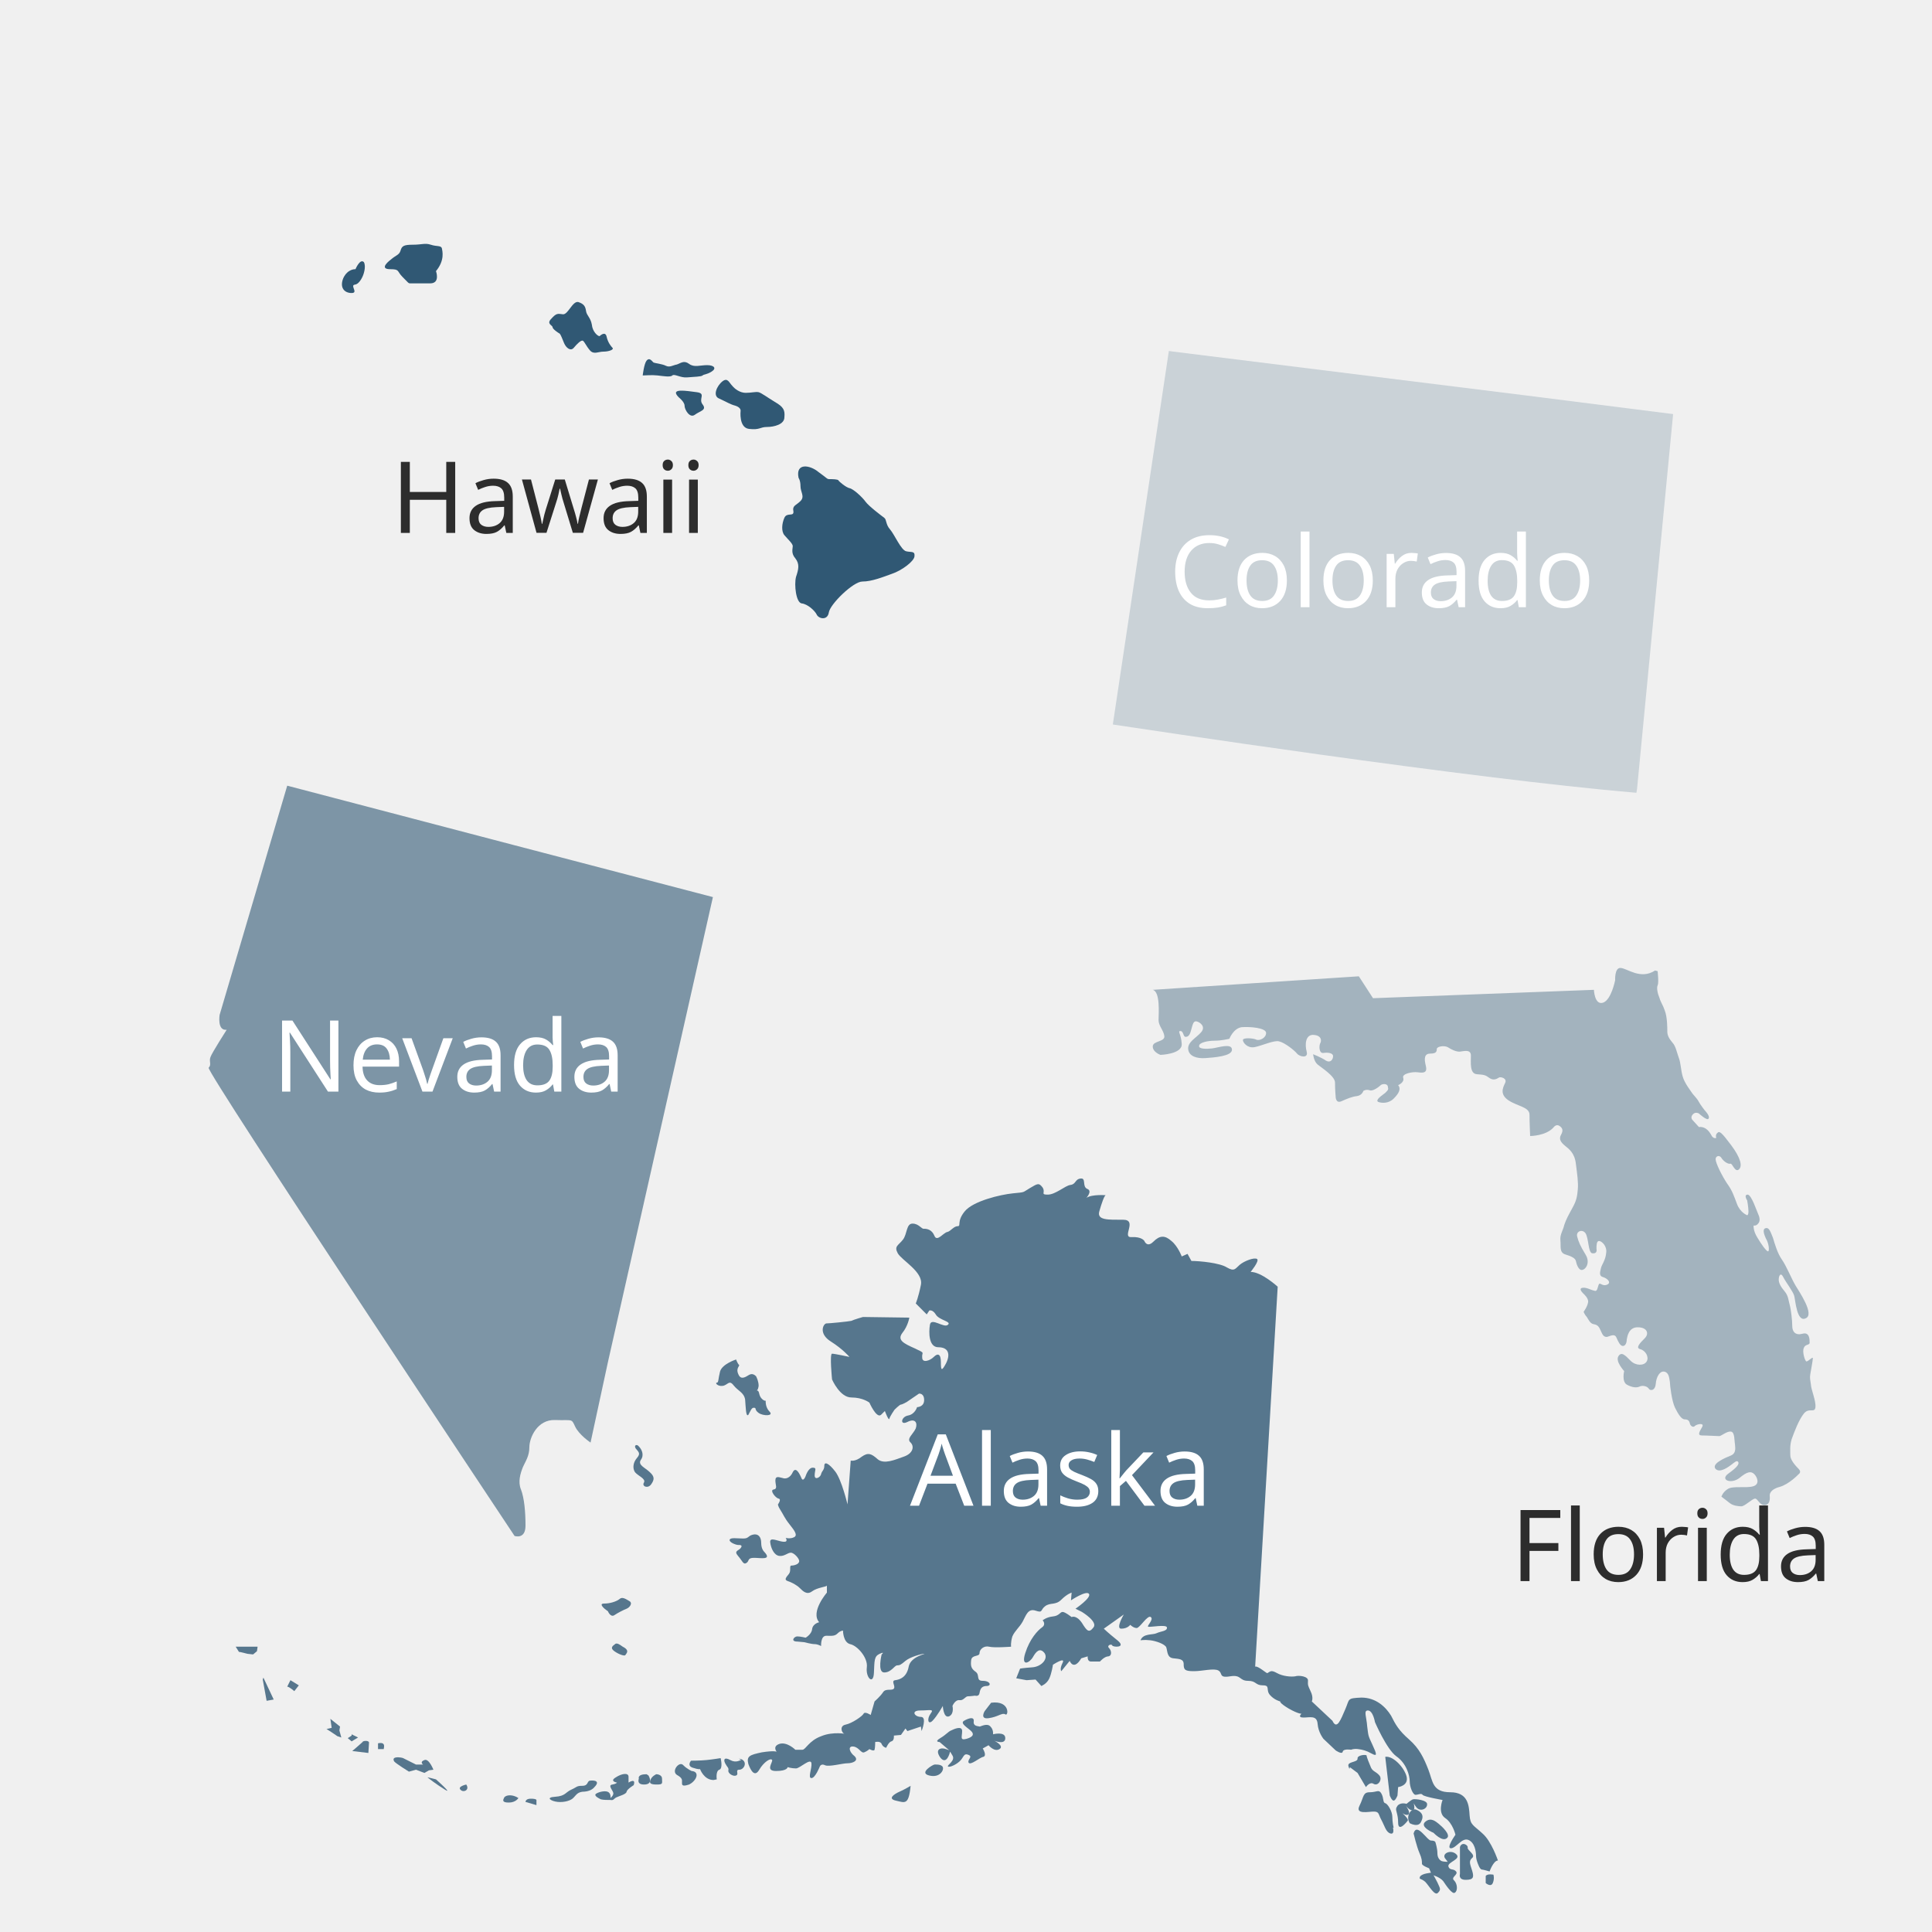
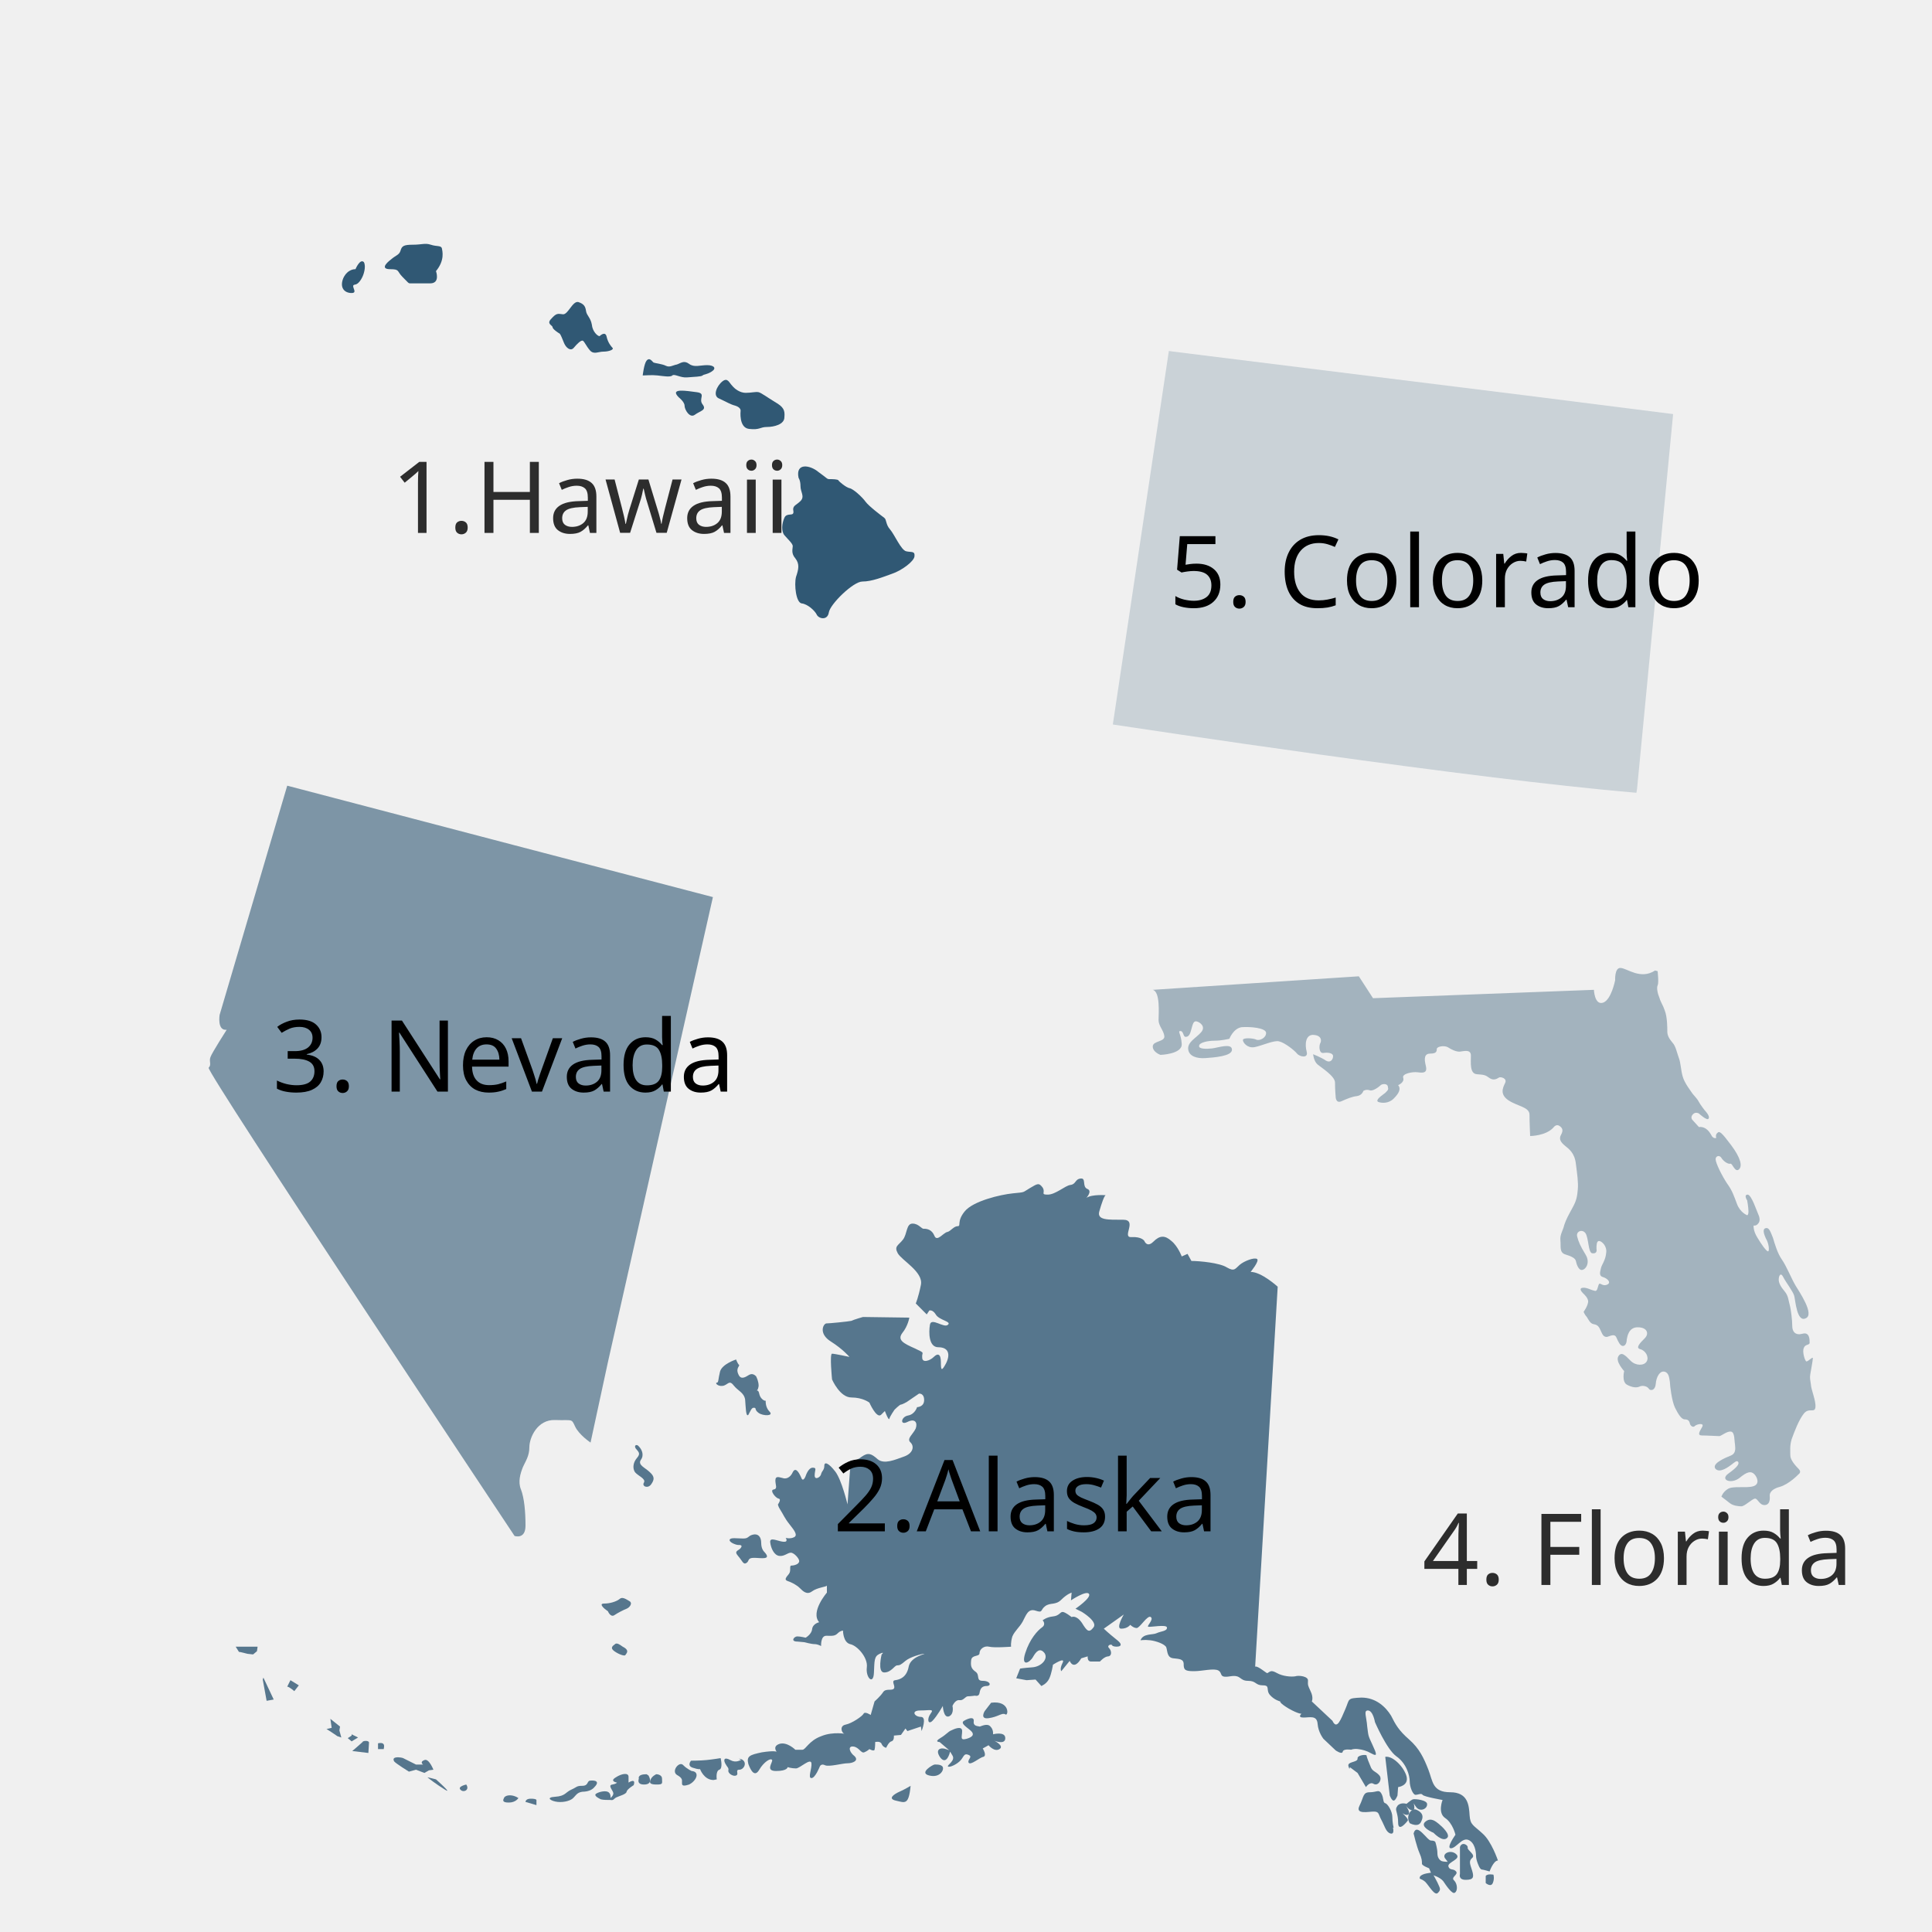
<svg xmlns="http://www.w3.org/2000/svg" version="1.1" id="Layer_1" x="0px" y="0px" viewBox="0 0 300 300" style="enable-background:new 0 0 300 300;" xml:space="preserve">
  <style type="text/css">
	.st0{fill:#305874;}
	.st1{opacity:0.8;}
- 	.st2{opacity:0.6;fill:#305874;}
- 	.st3{opacity:0.4;fill:#305874;}
- 	.st4{opacity:0.2;fill:#305874;}
+ 	.st2{opacity:0.6;fill:#305874;enable-background:new    ;}
+ 	.st3{opacity:0.4;fill:#305874;enable-background:new    ;}
+ 	.st4{opacity:0.2;fill:#305874;enable-background:new    ;}
	.st5{fill:none;}
	.st6{fill:#2D2D2D;}
	.st7{font-family:'GoodlifeBrush';}
	.st8{font-size:15.457px;}
- 	.st9{fill:#FFFFFF;}
</style>
  <g>
    <path class="st0" d="M124,74.2c0,0,0.3,0.4,0.3,1.3s0.7,1.6,0,2.3c-0.7,0.7-1.3,0.7-1.1,1.6c0.1,0.9-1,0.1-1.4,1s-0.5,2.1,0,2.7   s1.3,1.3,1.3,1.7c0,0.4-0.3,1.1,0.4,1.9c0.7,0.9,0.5,1.7,0.1,2.9c-0.3,1.2,0,4,0.9,4.1s2,1.1,2.3,1.7c0.3,0.7,1.7,1,1.9-0.3   s3.8-4.8,5.2-4.8c1.5,0,3.2-0.7,4.6-1.2c1.5-0.5,3.4-1.9,3.5-2.7c0.1-0.9-0.5-0.6-1.3-0.8c-0.8-0.2-1.8-2.6-2.5-3.4   s-0.5-1.5-0.9-1.8s-2.4-1.8-2.9-2.5s-1.9-2-2.5-2.1c-0.5-0.1-1.6-1-1.7-1.2c-0.1-0.2-1-0.2-1.4-0.2s-0.3-0.1-1.7-1.1   C125.8,72.2,123.5,71.8,124,74.2z" />
    <path class="st0" d="M115,63.8c0,0-0.3,2.6,1.3,2.8c1.7,0.2,1.7-0.3,2.8-0.3s2.7-0.4,2.7-1.5c0.1-1.1-0.1-1.6-1.5-2.4   c-1.3-0.8-2.1-1.4-2.5-1.5c-0.5-0.1-1.1,0.1-2,0.1s-1.7-0.6-2.1-1.1c-0.5-0.5-0.7-1.3-1.5-0.7c-0.9,0.7-1.6,2.3-0.5,2.7   c1.1,0.5,1.7,0.9,2.5,1.1C115.1,63.3,115,63.8,115,63.8z" />
    <path class="st0" d="M105.4,61.7c0,0,0.9,0.7,0.9,1.3s0.8,2,1.6,1.4c0.8-0.6,1.9-0.7,1.2-1.6c-0.7-0.9,0.6-1.7-0.9-1.9   C106.6,60.7,103.9,60.2,105.4,61.7z" />
    <path class="st0" d="M99.8,58.3c0.5,0,1.4-0.1,2.3,0s2,0.3,2.3,0s1.3,0.4,2.3,0.3c1.1-0.1,2.2-0.1,2.4-0.3c0.2-0.2,0.6-0.1,1.4-0.6   s0.4-1-0.7-1s-2,0.4-2.8-0.2c-0.8-0.6-1.3-0.1-1.9,0.1c-0.6,0.1-1.1,0.5-1.7,0.2s-1.7-0.4-1.9-0.5c-0.2-0.1-0.6-0.9-1.1-0.3   C100,56.5,99.8,58.3,99.8,58.3z" />
    <path class="st0" d="M93.1,52.2c0,0,0.9-0.9,1.1,0.1c0.2,0.9,0.7,1.5,0.9,1.7c0.3,0.3-0.6,0.6-1.4,0.6s-1.5,0.5-2.1-0.2   s-0.8-1.3-1.1-1.5c-0.3-0.1-0.9,0.5-1.4,1.1s-1.2,0-1.5-0.7s-0.5-1.3-0.7-1.5c-0.2-0.1-1.1-0.7-1.1-1s-1-0.5-0.2-1.3   c0.8-0.9,1-0.8,1.8-0.7s1.5-2.1,2.4-1.9c0.9,0.3,1.1,0.7,1.2,1.4s0.7,1,0.9,2.1C92,51.5,92.8,52.2,93.1,52.2z" />
    <path class="st0" d="M67.7,42.1c0,0,0.7,1.9-0.9,1.9c-1.7,0-2.7,0-3.1,0c-0.3,0-0.3-0.1-1.2-1s-0.4-1.2-1.9-1.2s-0.7-0.9,0.1-1.5   c0.8-0.7,1.3-0.7,1.5-1.4s0.5-0.9,1.9-0.9c1.4,0,1.9-0.3,2.8,0s1.5,0.1,1.7,0.5C68.7,39,69.1,40.4,67.7,42.1z" />
    <path class="st0" d="M56.4,42.7c0,0-0.5,1.4-1.3,1.5s0.6,1.3-0.5,1.3s-1.9-0.8-1.3-2.3c0.7-1.5,1.9-1.4,1.9-1.4s0.7-1.7,1.3-1.1   C56.9,41.4,56.4,42.7,56.4,42.7z" />
  </g>
  <g class="st1">
    <path class="st0" d="M194.9,258.8l3.5-59c0,0-2.5-2.3-4.2-2.3c0,0,1.4-1.7,1-2s-2,0.3-2.7,0.9c-0.7,0.6-0.8,1.1-2,0.4   c-1.1-0.7-4.2-1-5.5-1l-0.6-1.1l-0.9,0.4c0,0-0.6-1.6-1.6-2.4c-1-0.9-1.8-0.9-2.8,0.1s-1.4-0.1-1.4-0.1s-0.4-0.7-2-0.6   c-1.6,0.1,1-2.7-1.3-2.7s-4.1,0.1-3.7-1.3c0.4-1.4,0.8-2.5,1-2.5s-2.1-0.2-3,0.4c0,0,1-1.1,0.1-1.4c-0.8-0.4-0.1-1.7-1-1.6   c-0.9,0.1-0.7,0.9-1.6,1c-0.8,0.1-2.3,1.5-3.5,1.5s-0.3-0.3-0.8-1.1c-0.6-0.8-0.8-0.6-2,0.1c-1.2,0.7-0.6,0.6-2.6,0.8   s-6.2,1.2-7.5,2.8s-0.5,2.3-1.1,2.3s-1.1,0.8-1.6,0.9c-0.6,0.1-1.6,1.6-2,0.6s-1.2-1.1-1.6-1.1c-0.4,0.1-0.8-0.8-1.8-0.8   s-0.8,1.6-1.5,2.5s-1.4,1-0.8,2.1c0.6,1.1,4,2.9,3.6,4.9s-0.8,2.9-0.8,2.9l1.7,1.7l0.4-0.6c0,0,0.5-0.2,1,0.6   c0.5,0.9,2.5,1.1,1.9,1.6c-0.6,0.6-2.6-1.2-2.8,0s-0.2,3.5,1.3,3.5c1.6,0,1.9,1.1,1.2,2.5c-0.7,1.3-0.8,1.1-0.8-0.2   s-0.5-1.4-1.1-0.8c-0.6,0.6-1.8,1-1.8,0.1c-0.1-0.9,0.6-0.6-1.1-1.4c-1.8-0.8-2.8-1.3-2-2.4c0.9-1.1,1.1-2.4,1.1-2.4l-7.2-0.1   c0,0-1.4,0.4-1.8,0.6c-0.4,0.1-3.4,0.4-3.9,0.4c-0.5,0.1-1.2,1.6,0.7,2.8s2.9,2.4,2.9,2.4s-2.3-0.5-2.7-0.5s0,4,0,4s1.2,2.8,3,2.8   s2.8,0.8,2.8,0.8s1.1,2.5,1.8,1.9c0.6-0.6,0.6-0.6,0.6-0.6s0.6,1.6,0.7,1.2c0.1-0.4,0.8-1.4,0.8-1.4s0.8-0.8,1-0.8s0.9-0.4,0.9-0.4   l1.9-1.3c0,0,0.8-0.1,0.8,1s-1.1,1.1-1.1,1.1s-0.3,1.1-1.4,1.3c-1.1,0.2-1.3,1.6-0.1,1s1.6,0.1,1.3,1c-0.4,0.9-1.5,1.6-0.8,2.2   c0.6,0.6,0.4,1.7-1.1,2.2c-1.4,0.5-3,1.2-4,0.4c-1-0.9-1.5-1.1-2.5-0.4c-1,0.8-1.7,0.6-1.7,0.6l-0.5,6.8c0,0-0.9-3.8-1.9-5.1   s-1.7-1.6-1.7-0.9c0,0.7-0.4,0.8-0.5,1.3s-1,1-1,0.2s0.4-1.2-0.3-1.2s-1.1,1.3-1.1,1.3s-0.4,1.1-0.7,0.2c-0.4-0.9-0.9-1.6-1.3-0.8   c-0.4,0.9-1.1,1.1-1.6,0.9c-0.5-0.1-1.1-0.4-1.1,0.4c0,0.7,0.4,1.3-0.3,1.4c-0.6,0.1,0.3,1.3,0.8,1.4c0.5,0.1-0.1,0.9-0.1,0.9   s0,0.3,0.4,0.9c0.4,0.6,0.6,1.2,1.4,2.2s1.3,1.7,0.7,2c-0.6,0.3-1.3,0.1-1.3,0.1s0.5,0.7-0.4,0.6c-0.9-0.1-2.1-0.8-2,0.1   c0.1,0.9,0.6,2,1.4,2.1s1.3-0.5,1.8-0.5s1.3,0.9,1.3,1.3c0,0.5-0.8,0.7-1.2,0.7c-0.4,0,0,0.8-0.4,1.3s-0.8,0.9-0.2,1.1   c0.6,0.2,1.4,0.6,1.9,1.1s1.1,1.1,1.9,0.5s2.3-0.7,2.3-0.9s0,1.1,0,1.1s-2.6,3-1.2,4.6c0,0-1,0.2-1.1,1.1c-0.1,0.8-1,1.3-1,1.3   s-0.8-0.2-1.3-0.2s-1.1,0.8,0,0.8c1.1,0.1,1.1,0.1,1.1,0.1s1.1,0.3,1.6,0.3s1,0.3,1,0.3s-0.1-1.6,0.8-1.6s1.3,0.1,1.8-0.4   c0.4-0.4,0.8-0.4,0.8-0.4s0,1.8,1.1,2.1c1.1,0.2,2.8,2.1,2.6,3.6c-0.2,1.6,1,2.8,1.1,0.9s0-2.6,0.9-3s0.3,0.1,0.3,0.1   s-0.7,2.8,0.4,2.8c1.1,0,1.6-1.1,2-1.1s0.6-0.1,1.3-0.7s2.5-1.1,2.9-1.1s-2.1,0.4-2.4,2c-0.3,1.6-1.3,2-2.1,2.1   c-0.7,0.1,0.1,0.9-0.2,1.3s-1.3-0.1-1.7,0.6c-0.4,0.6-1.3,1.4-1.3,1.4l-0.6,2.1c0,0-0.9-0.6-1.1-0.2c-0.2,0.4-1.8,1.5-2.8,1.7   s-0.6,1.3-0.2,1.4c0.4,0.1-1.7-0.4-3.6,0.4c-1.9,0.7-2.4,2.1-2.9,2.1s-1.1,0-1.1,0s-1.3-1.3-2.5-0.9c-1.1,0.4-0.4,1.2-0.4,1.2   s-0.4-0.2-2.3,0.1c-1.9,0.4-2.4,0.6-2.1,1.8c0.4,1.1,1,2.1,1.7,0.9s1.8-1.9,2-1.5c0.1,0.4-1.1,1.7,0.6,1.7c1.8,0,1.8-0.6,1.8-0.6   s0.6,0.2,1.3,0.2c0.6,0,2.3-1.7,2.4-0.8c0.1,0.8-0.6,2.3,0,2.3s1.3-1.8,1.3-1.8s0.2-0.5,0.8-0.2c0.6,0.3,2.7-0.3,3.5-0.3   s1.8-0.4,1.1-1.1c-0.8-0.6-1.1-1.6-0.2-1.5c0.9,0.1,1.2,1.1,1.7,0.9s0.8-0.5,0.8-0.5s0.7,0.4,0.8,0.1s0.1-1.2,0.1-1.2   s0.8-0.2,1,0.3s0.7,0.6,0.7,0.6s0.4-0.9,0.8-1c0.5-0.1,0.4-0.9,0.4-0.9l1.1-0.1l0.7-1l0.3,0.4l2.1-0.7l0.1,0.7c0,0,0.9-2.2-0.1-2.2   s-1.6-1-0.1-1s2.2-0.3,1.6,0.5c-0.6,0.8-0.4,1.8,0.3,1.1c0.7-0.7,1.6-2.3,1.6-2.3s0.1,2,1,1.6c0.8-0.4,0.5-1.6,0.5-1.6   s0.4-1,1.1-0.9c0.6,0.1,0.9-0.6,1.3-0.6c0.4,0,1.1-0.1,1.1-0.1s0.6,0.2,0.7-0.4c0.1-0.6,0.3-1.1,1.1-1.1s0.6-0.8-0.6-0.8   c-1.1,0-0.4-0.9-1.1-1.4c-0.7-0.5-0.8-0.9-0.7-1.8s1.3-0.5,1.3-1.1s0.7-1.2,1.5-1s3.4,0,3.4,0s-0.1-0.6,0.2-1.6   c0.4-0.9,1.1-1.4,1.6-2.3c0.5-0.9,0.8-2.1,2-1.7c1.2,0.4,0.7-0.1,1.5-0.7c0.8-0.6,1.6-0.1,2.5-1s1.6-1.1,1.6-1.1l-0.1,1.2   c0,0,2.4-1.6,2.8-1c0.4,0.6-2.1,2.3-2.1,2.3l1,0.5c0,0,2.5,1.5,1.8,2.4s-1,0.6-1.8-0.7c-0.9-1.3-1.6-0.9-1.6-0.9s-1-0.8-1.4-0.8   s-0.5,0.6-1.5,0.7c-1,0.1-1.6,0.6-1.6,0.6s0.6,0.6-0.1,1.1c-0.7,0.5-1.9,1.8-2.6,4c-0.7,2.2,0.7,1.5,1.2,0.6s1.1-1.5,1.8-0.6   c0.6,0.9-0.5,2.1-1.9,2.2s-1.9,0.2-1.9,0.2l-0.6,1.5l1.6,0.3l1.4-0.1l0.9,1c0,0,0.8-0.3,1.2-1.1c0.4-0.8,0.6-2.2,0.6-2.2   s2-1.3,1.5-0.3s-0.2,1.3-0.2,1.3l1.3-1.6c0,0,0.6,1.6,1.8-0.4l1-0.3c0,0-0.1,0.8,0.5,0.8s1.4,0,1.4,0s0.7-0.8,1.3-0.8   c0.6-0.1,0.5-0.9,0.1-1.3c-0.4-0.4,0.4-0.7,0.5-0.4s2.3,0.4,0.8-0.8s-2.1-1.8-2.1-1.8l3.1-2.2c0,0-1.3,2.2-0.4,2.2   c1,0,1.4-0.6,1.4-0.6s0.5,0.5,1,0.5s1.7-2.1,2.2-1.7c0.5,0.4-0.7,1.4-0.4,1.5s2.8-0.4,2.9,0.1c0.1,0.6-1,0.6-1.6,0.9   s-2.1,0-2.5,1.1c0,0,0.6-0.1,1.5,0s2.3,0.6,2.5,1.1c0.2,0.6,0.1,1.6,1.1,1.7c0.9,0.1,1.6,0.1,1.6,0.9c0,0.9,0.2,1.1,1.6,1.1   c1.3,0,3.1-0.5,3.8-0.1s0,1.2,1.8,0.9c1.8-0.3,1.4,0.7,2.8,0.7c1.3,0,1.1,0.7,2.3,0.7s0.4,0.7,1.1,1.5c0.7,0.8,1.6,1,1.6,1   s-0.2,0.2,1.3,1.1c1.6,0.9,2,0.8,2,0.8s-0.7,0.6,0.3,0.6s2.1-0.4,2.2,1c0.1,1.3,0.9,2.3,0.9,2.3l1.9,1.8c0,0,1,0.7,1.1,0.2   s1.3-0.3,1.3-0.3s0.4-0.2,1.1-0.1c0.7,0.1,1.2,0.2,2.1,0.7c0.9,0.5,0.8,0.1,0.1-1.4s-0.6-1.3-0.8-2.8c-0.1-1.5-0.6-2.5,0.1-2.5   c0.8,0,1.1,1.8,1.1,1.8s1.8,4.2,3.3,5.3c1.6,1.1,2.1,3,2.1,3.9s0.5,2.1,0.9,2.1s0.9-0.3,1.1,0c0.2,0.3,3.1,0.8,3.1,0.8   s-0.8,2,0.4,2.8s1.6,2.6,1.6,2.6s-1.5,2.1-0.7,2.1s1.7-1.7,2.7-1.3c1,0.4,1.2,1.8,1.2,2.5s0.5,1.7,0.5,1.7s0.2,0.4,0.4,0.4   s1.2,0.3,1.2,0.3s0.6-1.7,1.3-1.7c0,0-1-3-2.4-4.2c-1.4-1.3-1.9-1.3-2-2.8s-0.2-3.6-3-3.6s-2.7-1.7-3.4-3.5s-1.4-3.3-3-4.7   c-1.6-1.4-2.1-2.3-2.8-3.7c-0.8-1.3-2.3-2.8-4.6-2.8c-2.3,0.1-1.8,0.2-2.5,1.8c-0.7,1.6-1.3,3.3-2,1.8l-3.2-3c0,0,0.3-0.6-0.2-1.6   c-0.5-1.1-0.4-0.9-0.4-1.6c0.1-0.7-1.4-0.9-2-0.7c-0.6,0.1-1.9,0-2.8-0.5c-0.9-0.5-1-0.3-1.5,0   C196.7,259.9,195.3,258.6,194.9,258.8z" />
    <path class="st0" d="M216.3,283.8c0,0,0.3,1.1-0.4,0.9s-0.9-1.2-1.4-2.1s-0.3-1.3-1.2-1.3c-0.8,0-2.9,0.5-2.2-0.9s0.5-2.1,1.6-2.1   s1.4-0.5,1.8,0.2c0.4,0.7,0.2,1.4,0.6,1.5c0.4,0.1,1.1,1.3,1.1,2.1c0,0.9,0.2,1.7,0.2,1.7L216.3,283.8z" />
    <path class="st0" d="M218.6,282.7c0,0-1.5,2-1.5,0.3c0-1.3-0.4-1.8-0.3-2.2c0-0.1,0.1-0.2,0.2-0.4c0.5-0.6,1.4-0.3,1.4-0.3   s0.7-0.6,1-0.7s2.3,0.1,2.2,0.8c0,0.7-1.1,1.2-1.7,0.4c-0.6-0.8-0.5-1-0.5-1s0.5,1.4,0,1.5s-1.1-0.7-1.1-0.7s0.9,1.2,0.3,1.4   c-0.6,0.2-1.7-1-1.7-1S218.8,282.3,218.6,282.7z" />
    <path class="st0" d="M218.9,283.1c0,0,1.4,0.8,1.8-0.3c0.5-1-0.1-1.5-0.8-1.8C219.2,280.7,218.2,281.9,218.9,283.1z" />
    <path class="st0" d="M219.5,284.7c0,0,0.5,2.1,0.9,3s0.4,1.3,0.4,1.7c0,0.3,1.1,0.7,1.1,0.7l0.3,0.7c0,0-1.4,0.1-1.7,0.6   c-0.2,0.5,0.1,0.2,0.8,0.8c0.6,0.6,1.5,2.3,2,1.7c0.5-0.5,0.3-0.7-0.1-1.6c-0.4-0.8-0.6-1.1-0.6-1.1s1,0.3,1.5,0.9   c0.4,0.6,1.4,2.1,1.8,1.8c0.5-0.3,0.4-1.4-0.1-1.9c-0.6-0.5,0.7-0.9,0.3-1.4s-1-0.1-1.2-0.8c-0.1-0.7,2.1-1.1,1.2-1.9   c-0.9-0.8-2.4,0-1.6,0.8l0.3,0.4c0,0-0.6,0-0.9-0.1c-0.3-0.1-0.7-0.5-0.7-1.2c0-0.8-0.3-1.7-0.3-1.7s0-0.3-0.7-0.3   C221.6,285.8,220,282.9,219.5,284.7z" />
    <path class="st0" d="M222.6,284.6c0,0-2.2-0.9-1.3-1.7c0.9-0.8,1.7,0,2.1,0.3c0.5,0.4,1.9,1.7,1.3,2.2   C224,286.1,222.6,284.6,222.6,284.6z" />
    <path class="st0" d="M226.7,286.8v4.2c0,0-0.3,0.9,0.9,0.9s1.3-0.4,1-1.4s-0.6-1.5,0-2s-0.8-1.2-0.7-1.6S227,285.9,226.7,286.8z" />
    <path class="st0" d="M230.7,291.3v1.1c0,0,0.8,0.7,1.1,0s0.1-1.3,0.1-1.3S231,290.9,230.7,291.3z" />
    <path class="st0" d="M209.6,274.4l1.2,0.9l1.3,2.2c0,0,0.6-0.9,1.2-0.5c0.7,0.4,1.4-0.7,0.9-1.3c-0.5-0.6-1-0.6-1.3-1.2   c-0.3-0.7-0.7-1.7-0.7-1.9c0-0.2-1.5-0.1-1.4,0.5c0,0.6-1.7,0.4-1.4,1.2C209.6,275,209.6,274.4,209.6,274.4z" />
    <path class="st0" d="M215.1,272.8l0.7,6c0,0,0.3,0.8,0.6,0.8s0.6-0.8,0.6-0.8l0.1-1.3c0,0,1.7-0.2,1.3-1.7   C218,274.4,216.3,272.6,215.1,272.8z" />
    <path class="st0" d="M147.5,272.1c0,0-0.5,2.1-1.5,0.8c-0.9-1.3,0.1-1.6,0.9-1.3c0.8,0.3,0.4,0.1,0.4,0.1l-1.4-1.2   c0,0-0.9,0,0.1-0.6s1.2-1,1.7-1.2c0.4-0.2,1.7-0.8,1.7,0.1s-0.4,1.5,0.7,1.2c1-0.3,1.2-0.7,0.7-1.2s-1.8-1.2-1.1-1.6   s1.6-0.7,1.5,0.1c-0.1,0.8,0.7,0.7,0.9,0.8c0.2,0,1.2-0.6,1.7,0c0.5,0.5,0.4,1.2,0.4,1.2s1.9-0.5,1.9,0.6s-1.7,0.4-1.7,0.4   s1.6,0.8,0.8,1.3s-1.7-0.6-1.7-0.6l-0.9,0.5c0,0,0.7,1.1,0.1,1.3c-0.6,0.1-2,1.4-2.3,0.9c-0.2-0.5,0.7-0.9,0-1.2   c-0.7-0.3-0.7,0.2-1.2,0.8c-0.5,0.6-1.7,1.2-2,1c-0.2-0.2,1.2-0.9,0.7-1.7C147.4,271.7,147.5,272.1,147.5,272.1z" />
    <path class="st0" d="M145.1,274c-0.2,0-2.5,1.3-0.8,1.7c1.6,0.4,2.3-0.8,2.1-1.3C146.2,273.9,145.1,274,145.1,274z" />
    <path class="st0" d="M141.4,277.3c0,0-0.8,0.5-1.7,0.9s-1.9,1.1-0.6,1.4C140.5,279.9,141.1,280.4,141.4,277.3z" />
    <path class="st0" d="M153.9,264.4l-1,1.3c0,0-0.8,1.3,0.6,1.1c1.5-0.2,2.1-0.9,2.6-0.6C156.6,266.6,156.9,264,153.9,264.4z" />
    <path class="st0" d="M115.1,273.3c-0.2,0-0.8,0.5-1.7,0c-0.9-0.5-1.1-0.1-0.8,0.5c0.3,0.6,0.6,0.7,0.5,1.1c-0.1,0.5,0.8,1,1.2,0.8   c0.5-0.2-0.2-0.9,0.5-0.9s1.3-1.1,0.4-1.6C114.3,272.9,115.1,273.3,115.1,273.3z" />
    <path class="st0" d="M111.9,273c0,0-1.2,0.2-2.2,0.3c-1,0.1-2.4,0.1-2.4,0.1s-0.7,0.8,0.3,1.1c0.9,0.3,1.1,0.2,1.1,0.2   s0.6,1.7,2.1,1.7l0.5-0.1c0,0-0.2-1.3,0.4-1.5S111.9,273,111.9,273z" />
    <path class="st0" d="M107.4,275c0,0-0.7-0.3-1.3-0.9c-0.6-0.7-1.9,0.9-1,1.5c0.9,0.5,0.8,0.8,0.8,1.1c0,0.4-0.1,0.8,1.1,0.4   C108.2,276.5,108.7,275.1,107.4,275z" />
    <path class="st0" d="M101.9,275.5c0,0,0.9,0,0.9,0.7s0.2,0.9-0.8,0.9s-1.2-0.2-1-0.7C101.2,275.8,101.9,275.5,101.9,275.5z" />
    <path class="st0" d="M100.4,275.5c-1.5,0-1.2,0.7-1.2,0.7s-0.4,0.9,0.8,0.9c1.1,0,1.1-0.7,0.7-1.4L100.4,275.5z" />
    <path class="st0" d="M98.4,277.2c0,0-1,0.6-1.1,1c0,0.4-1.2,0.7-1.6,0.9c-0.4,0.2-0.4,0.5-0.9,0.4c-0.5,0-1.1,0-1.5-0.1   c-0.4-0.2-1.2-0.6-0.7-0.9s1.5-0.5,1.9-0.2s0.3,0.9,0.3,0.9s0.6-0.5,0.4-0.9c-0.2-0.5-0.8-1.1-0.1-1.2c0.6-0.1,0.7-0.3,0.7-0.3   s-1.2-0.2-0.2-0.8c0.9-0.6,2-0.8,2-0.1c0,0.6,0,0.9,0,0.9S98.8,276,98.4,277.2z" />
    <path class="st0" d="M92.3,277.5c0,0-0.4,0.6-1.5,0.7c-1.1,0-1.3,0.5-1.7,0.9c-0.4,0.5-1.5,0.8-2.5,0.7c-1-0.1-2-0.7-0.4-0.8   c1.6-0.1,1.6-0.7,2.5-1.1s0.8-0.6,1.7-0.6c1,0,0.7-0.7,1.2-0.8C92.4,276.4,93.2,276.6,92.3,277.5z" />
    <path class="st0" d="M81.6,279.8c0,0,0-0.5,0.8-0.5c0.9,0,0.9,0.2,0.9,0.2v0.8L81.6,279.8z" />
    <path class="st0" d="M80.5,279.2c0,0-0.4,0.7-1.5,0.7s-0.9-0.4-0.7-0.8C78.6,278.7,79.6,278.6,80.5,279.2z" />
    <path class="st0" d="M72.4,277.1c0,0-1.4,0.3-0.9,0.8C71.9,278.4,73,278,72.4,277.1z" />
    <path class="st0" d="M67.7,276.3c0,0,2.7,2.4,1.4,1.6c-1.3-0.8-2.6-1.8-2.7-1.9C66.2,275.9,67.7,276.3,67.7,276.3z" />
    <path class="st0" d="M61.2,273.5c0.2,0.3,2.3,1.6,2.3,1.6l1.1-0.3l1.3,0.5l0.7-0.4l0.7-0.1c0,0-0.7-1.8-1.4-1.5   c-0.8,0.3-0.2,0.7-0.2,0.7h-1.1l-2-1C62.4,272.9,60.7,272.6,61.2,273.5z" />
    <path class="st0" d="M58.7,270.7v0.9h0.9C59.5,271.6,60.1,270.4,58.7,270.7z" />
    <path class="st0" d="M57.3,270.6l-0.1,1.6l-2.5-0.3c0,0,1.4-1.2,1.6-1.4C56.3,270.3,57.3,270.2,57.3,270.6z" />
    <polygon class="st0" points="54.6,269.5 54,269.9 54.6,270.4 55.6,269.8 54.8,269.4 54.6,269.3  " />
    <path class="st0" d="M52.8,268.1l-1.5-1.2l0.2,1.4c0,0-0.9,0.2-0.8,0.2c0.1,0,1.7,1.1,1.7,1.1l0.6,0.2l-0.3-1.1L52.8,268.1z" />
    <path class="st0" d="M44.6,261.9c0.3,0,1.1,0.7,1.1,0.7l0.7-0.9l-1.3-0.8L44.6,261.9z" />
    <polygon class="st0" points="40.9,260.5 42.5,263.9 41.4,264.1 40.8,260.8  " />
    <path class="st0" d="M37.1,256.5c0.2,0,1.3,0.3,1.3,0.3l0.9,0.1l0.6-0.5l0.1-0.7h-3.4L37.1,256.5z" />
    <path class="st0" d="M96.7,255.7C96.7,255.7,96.6,255.7,96.7,255.7c-0.3-0.2-0.9-0.7-1.2-0.4c-0.4,0.3-0.8,0.6-0.1,1.1   c0.7,0.5,1.6,0.8,1.7,0.6C97.2,256.8,97.9,256.3,96.7,255.7z" />
    <path class="st0" d="M94.4,250.2c0,0,0.4,1,1,0.6s1.4-0.8,1.9-1s1-0.9,0.4-1.2c-0.5-0.3-1.1-0.7-1.5-0.3c-0.5,0.4-1.5,0.7-2.4,0.7   S93.8,249.8,94.4,250.2z" />
    <path class="st0" d="M118.7,241c-0.1-0.1-0.5-0.5-0.5-1.4c0-1-0.5-1.5-1.3-1.3s-0.6,0.6-1.5,0.6s-2-0.2-2.1,0.2s1,0.8,1.3,0.8   s0.8,0,0.4,0.5c-0.3,0.4-1.1,0.4-0.4,1.2s0.8,1.4,1.3,1.1c0.5-0.3,0.1-0.8,1.2-0.8C118.1,241.9,119.9,242.3,118.7,241z" />
    <path class="st0" d="M98.7,224.9c0.5,0.6,0.8,0.8,0.2,1.5c-0.6,0.7-0.7,1.6-0.3,2.2c0.5,0.6,1.7,1,1.4,1.6c-0.4,0.6,0.6,1,1.1,0.3   s0.6-1.2-0.2-1.9c-0.7-0.7-1.9-1.1-1.4-1.9c0.6-0.8,0.1-1.7-0.3-2.1C98.9,224.2,98.4,224.4,98.7,224.9z" />
    <path class="st0" d="M114.4,238.8" />
    <path class="st0" d="M114.3,211.1c0,0-2.2,0.7-2.5,1.9s-0.2,1.7-0.5,1.7s0.1,0.6,0.9,0.5s1-1,1.7-0.1s1.6,1.1,1.8,2.2   c0.1,1.1,0.1,2.8,0.5,2.4c0.3-0.5,0.5-1.2,0.9-1.1c0.4,0,0,0.3,0.7,0.8s2.4,0.5,1.7-0.2c-0.7-0.7-0.6-1.7-0.6-1.7s-0.2,0.1-0.6-0.3   s-0.4-0.9-0.5-1.1c-0.1-0.2-0.3-0.2-0.3-0.2s0.2,0,0.3-0.7c0-0.7-0.3-1.3-0.4-1.5c-0.2-0.2-0.6-0.5-1.1-0.2s-1.2,0.8-1.6,0   s-0.1-1.1,0.1-1.5C114.5,211.7,114.3,211.1,114.3,211.1z" />
  </g>
  <path class="st2" d="M79.7,131.2L44.6,122l-10.5,35.6c0,0-0.4,2.5,1.1,2.3c0,0-2.3,3.6-2.5,4.2c-0.3,0.7,0.2,1.2-0.3,1.7  s47.5,72.7,47.5,72.7s1.7,0.6,1.7-1.6c0-2.2-0.2-4.3-0.7-5.6c-0.5-1.2-0.1-2.5,0.3-3.5c0.4-0.9,1-1.7,1-3.1c0-1.4,1.2-4.3,4-4.2  c2.7,0.1,2.5-0.3,3.1,1s2.4,2.5,2.4,2.5l2.7-12.5l16.3-72.2L79.7,131.2z" />
  <path class="st3" d="M251.6,150.3c-0.9,0-0.8,1.9-0.8,1.9s-0.6,3.1-1.9,3.5c-1.3,0.4-1.4-2-1.4-2l-34.3,1.3l-2.2-3.4l-32,2.1  c1.2,0.3,0.9,3.8,0.9,4.7s0.8,1.6,0.9,2.5c0.1,0.9-1.8,0.7-1.8,1.6c0,0.9,1.2,1.3,1.2,1.3s3.4-0.1,3.3-1.7c-0.1-1.6-0.7-2-0.2-2  s0.4,0.9,0.8,0.9c0.5,0,0.7-0.4,0.9-1.2c0.2-0.7,0.3-1.3,0.8-1.2s1.5,0.8,0.7,1.7s-2.1,1.5-2,2.6s1.3,1.5,2.7,1.4s4.1-0.3,4.1-1.3  c0-1.1-2.2-0.3-3.1-0.2c-0.9,0.1-2.1,0.1-2-0.4c0-0.5,1.3-0.8,2.4-0.8c1.1,0,2.3-0.3,2.3-0.3s0.6-1.6,1.9-1.8  c1.3-0.1,3.8,0.1,3.8,0.9c0,0.8-1.1,1.3-1.6,1c-0.5-0.2-2-0.3-2,0.1c0,0.4,0.7,1.3,1.8,1.1s3-1.1,3.8-0.9c0.9,0.2,2.4,1.4,2.8,1.9  c0.4,0.5,1.8,0.8,1.5-0.3s-0.2-2.7,1.1-2.6c1.3,0.1,1.2,1,1,1.3c-0.2,0.4-0.2,1.6,0.5,1.5s1.5,0,1.5,0.5s-0.4,1.1-1.1,0.7  c-0.7-0.5-2-1-2-1s0.1,1.1,0.7,1.6c0.6,0.5,2.7,1.8,2.7,2.8c0,1.1,0.1,2.2,0.1,2.2s0,1.1,0.9,0.7c0.9-0.4,1.6-0.7,2.4-0.8  c0.8-0.1,1-0.8,1-0.8s0.4-0.3,1-0.1c0.5,0.2,1.5-0.6,1.7-0.8s1-0.3,1.1,0.2s0.1,0.5-0.4,1c-0.5,0.4-1.6,1.1-1.1,1.4  c0.5,0.2,1.6,0.3,2.4-0.5c0.8-0.8,1.2-1.5,0.7-2.1c0,0,1-0.4,0.8-1.1c-0.3-0.7,1.5-1,2.2-0.9c0.8,0.1,1.6,0.2,1.3-1  s-0.2-1.9,0.7-1.9s1-0.3,1-0.7s1.1-0.6,1.7-0.3c0.6,0.4,1.3,0.7,1.8,0.7s1.8-0.5,1.8,0.6s-0.2,2.8,0.9,2.9c1.2,0.1,1.3,0.1,2,0.6  s1.3,0,1.5-0.1s1.3,0.1,0.9,0.9c-0.4,0.8-0.8,1.8,0.6,2.7c1.4,0.9,3.2,1,3.2,2.2s0.1,3.3,0.1,3.3s2.4,0,3.6-1.3c0,0,0.4-0.6,0.9-0.3  s0.7,0.7,0.3,1.4s0,1.2,0.6,1.7s1.5,1.1,1.7,2.8c0.2,1.6,0.4,2.9,0.3,4c-0.1,1.1-0.2,1.7-0.8,2.8s-1,1.8-1.3,2.7  c-0.2,0.9-0.7,1.5-0.6,2.4c0.1,1-0.2,1.9,0.8,2.2s1.5,0.6,1.6,1c0.1,0.5,0.4,1.4,0.9,1.4c0.6,0,1.4-1.1,0.6-2.4  c-0.8-1.3-1.1-2-1.3-2.8s0.8-1.2,1.3-0.5c0.5,0.8,0.4,2.9,1,3.1c0.6,0.1,0.8-0.2,0.7-0.7c0-0.5,0-1.2,0.4-1.2s1.3,0.8,1.1,1.9  c-0.1,1.1-0.7,1.8-0.8,2.3s-0.4,1.2,0.3,1.4s1.4,0.9,0.6,1.2c-0.8,0.3-1.1-0.6-1.3,0.1c-0.2,0.6-0.2,1-0.7,0.8  c-0.5-0.1-1.3-0.6-1.9-0.4c-0.5,0.2,0.3,0.9,0.3,0.9s0.8,0.7,0.7,1.3c-0.1,0.7-0.7,1.5-0.7,1.5s0.2,0.5,0.5,0.8c0.2,0.3,0.5,1,1,1.1  s0.8,0.2,1.1,0.9c0.3,0.6,0.4,1.1,1,1.1c0.5-0.1,1.2-0.6,1.5,0.1c0.3,0.7,0.6,1.3,1,1.3s0.6-0.5,0.6-1c0.1-0.5,0.3-1.9,1.7-1.9  c1.5,0,1.8,1,1.1,1.7s-1.5,1.5-0.7,1.7s1.4,1.2,1,1.9s-1.7,0.7-2.5-0.1s-1.4-1.5-1.9-0.7s0.9,2.3,0.9,2.3s-0.4,1.6,0.4,2.1  c0.9,0.5,1.6,0.5,2,0.3s1.1-0.1,1.4,0.3c0.2,0.4,1,0.4,1.1-0.7c0.1-1.2,0.7-2.1,1.4-1.9c0.7,0.2,0.7,1.1,0.8,1.6c0,0.5,0.3,3,0.8,4  s1,1.8,1.5,1.8c0.6,0,0.7,0.3,0.8,0.6c0,0.3,0.5,0.8,0.8,0.4c0.4-0.3,1.5-0.5,1.1,0.2s-0.8,1.3,0,1.3s2.4,0.1,2.7,0.1  c0.4-0.1,1.2-0.8,1.8-0.7c0.6,0.1,0.5,1.5,0.6,1.9c0,0.4,0.3,1.4-0.6,1.8c-1,0.4-3.1,1.3-2.4,2.1c0.7,0.7,2.1-0.4,2.5-0.7  s0.8-0.7,1-0.4s-0.1,0.8-1.5,1.8s0.4,1.7,1.7,0.7c1.2-1,1.8-1.1,2.3-0.6s0.9,1.6-0.2,1.9c-1.1,0.3-3.1-0.1-3.9,0.4s-1,1.2-1,1.2  s0.8,0.6,1.3,1s1.3,0.5,1.8,0.5s1.6-1.1,2.1-1.2c0.5,0,0.7,1.1,1.6,1s0.7-1.4,0.7-1.5s0-0.9,1.5-1.3c1.5-0.4,3-2,3-2s0.5-0.3,0-0.8  s-1.3-1.4-1.3-2.1c0-0.7-0.1-1.5,0.2-2.5c0.4-1.1,1.1-3,1.9-4s1.7,0,1.8-1c0.1-1-0.7-2.8-0.7-3.5c-0.1-0.7-0.2-1-0.1-1.6  s0.4-2.2,0.4-2.5s-0.7,0.5-1,0.5c-0.2,0-0.7-1.5-0.4-2.1c0.2-0.6,0.9-0.4,0.9-0.8c0-0.5,0-1.7-1.1-1.4s-1.6-0.3-1.6-1.2  s-0.2-2.6-0.4-3.3c-0.2-0.7-0.2-1.4-0.8-2.1c-0.6-0.7-0.9-1.3-0.9-1.8c0-0.6,0.3-1.2,0.7-0.4c0.4,0.8,1.5,2.2,1.7,2.9  s0.4,4.2,1.8,3.5c1.4-0.6-1-4.1-1.6-5.1s-1.4-3-2.1-4s-1.1-2.4-1.4-3.4c-0.4-1-0.6-1.6-1.1-1.5s-0.4,0.7,0,1.6  c0.5,0.8,0.6,2.1,0.3,2c-0.3-0.1-1-1.1-1.6-2.1c-0.7-1.1-0.6-1.9-0.6-1.9s0.4,0.1,0.7-0.3c0.4-0.4,0.2-1.1,0-1.5s-1-2.9-1.6-3  c-0.7,0-0.1,0.9-0.1,0.9s0.2,1.1,0.2,1.7s-0.2,0.6-0.2,0.6s-1.1-0.4-1.6-1.8c-0.5-1.3-0.7-2-1.5-3.1c-0.8-1.2-1.8-3.2-1.8-3.8  c0-0.5,0.6-0.7,0.9-0.2s1,1,1.4,0.9c0.3-0.1,0.7,1.4,1.3,0.9c0.6-0.5,0.3-1.8-1.2-3.8s-1.8-2.2-2.1-1.9c-0.4,0.3-0.2,0.8-0.2,0.8  s-0.5,0.2-0.8-0.5c-0.4-0.7-1-1.3-1.9-1.2l-1-1.1c0,0-0.4-0.4,0.1-0.9c0.4-0.4,0.9-0.1,0.9-0.1s1.3,1.2,1.5,0.8  c0.3-0.4-0.6-1.3-0.6-1.3s-0.7-0.9-0.9-1.3c-0.2-0.4-0.5-0.7-1-1.3c-0.4-0.6-1.2-1.6-1.5-2.6s-0.3-2.1-0.6-2.9  c-0.3-0.8-0.5-1.9-1-2.4c-0.5-0.6-0.8-1.1-0.8-1.7c0-0.6,0-2.3-0.4-3.3c-0.3-0.9-0.6-1.2-0.8-1.9c-0.3-0.7-0.5-1.6-0.3-2  s0-2.1,0-2.2l-0.4-0.1C254.7,152.2,252.6,150.3,251.6,150.3z" />
  <path class="st4" d="M258.5,77.8l1.3-13.5l-22.9-2.9l-54.7-6.8l-0.7-0.1l-8.7,58c4.1,0.6,55.2,8.4,81.3,10.6l0.1-0.6h-0.1h0.1  L258.5,77.8L258.5,77.8z" />
  <rect x="234.6" y="235.8" class="st5" width="99.4" height="34.8" />
-   <text transform="matrix(1 0 0 1 234.6094 245.5148)" class="st6 st7 st8">Florida</text>
+   <text transform="matrix(1 0 0 1 220.8481 246.1131)" class="st6 st7 st8">4. Florida</text>
  <rect x="42.3" y="159.7" class="st5" width="113.3" height="46.2" />
-   <text transform="matrix(1 0 0 1 42.2988 169.501)" class="st9 st7 st8">Nevada</text>
+   <text transform="matrix(1 0 0 1 42.2988 169.501)" class="st7 st8">3. Nevada</text>
  <rect x="141.3" y="224.1" class="st5" width="113.3" height="46.2" />
-   <text transform="matrix(1 0 0 1 141.3017 233.8079)" class="st9 st7 st8">Alaska</text>
+   <text transform="matrix(1 0 0 1 129.367 237.7861)" class="st7 st8">2.Alaska</text>
  <rect x="60.7" y="73" class="st5" width="113.3" height="46.2" />
-   <text transform="matrix(1 0 0 1 60.7473 82.7516)" class="st6 st7 st8">Hawaii</text>
+   <text transform="matrix(1 0 0 1 60.7473 82.7516)" class="st6 st7 st8">1.Hawaii</text>
  <rect x="181.5" y="84.5" class="st5" width="99.4" height="34.8" />
-   <text transform="matrix(1 0 0 1 181.543 94.2881)" class="st9 st7 st8">Colorado</text>
-   <g>
- </g>
+   <text transform="matrix(1 0 0 1 181.543 94.2881)" class="st7 st8">5. Colorado</text>
  <rect x="344.1" y="-13.1" class="st5" width="91" height="177.6" />
-   <text transform="matrix(1 0 0 1 344.0781 -4.6265)">
-     <tspan x="0" y="0" style="font-family:'MyriadPro-Regular'; font-size:12px;">Hawaii</tspan>
-     <tspan x="0" y="28.8" style="font-family:'MyriadPro-Regular'; font-size:12px;">Alaska</tspan>
-     <tspan x="0" y="57.6" style="font-family:'MyriadPro-Regular'; font-size:12px;">Nevada</tspan>
-     <tspan x="0" y="86.4" style="font-family:'MyriadPro-Regular'; font-size:12px;">Florida</tspan>
-     <tspan x="0" y="115.2" style="font-family:'MyriadPro-Regular'; font-size:12px;">Colorado</tspan>
-   </text>
+   <text transform="matrix(1 0 0 1 344.0781 -4.6265)" style="font-family:'MyriadPro-Semibold'; font-size:12px;">Hawaii</text>
+   <text transform="matrix(1 0 0 1 344.0781 24.1735)" style="font-family:'MyriadPro-Semibold'; font-size:12px;">Alaska</text>
+   <text transform="matrix(1 0 0 1 344.0781 52.9735)" style="font-family:'MyriadPro-Semibold'; font-size:12px;">Nevada</text>
+   <text transform="matrix(1 0 0 1 344.0781 81.7735)" style="font-family:'MyriadPro-Semibold'; font-size:12px;">Florida</text>
+   <text transform="matrix(1 0 0 1 344.0781 110.5735)" style="font-family:'MyriadPro-Semibold'; font-size:12px;">Colorado</text>
</svg>
